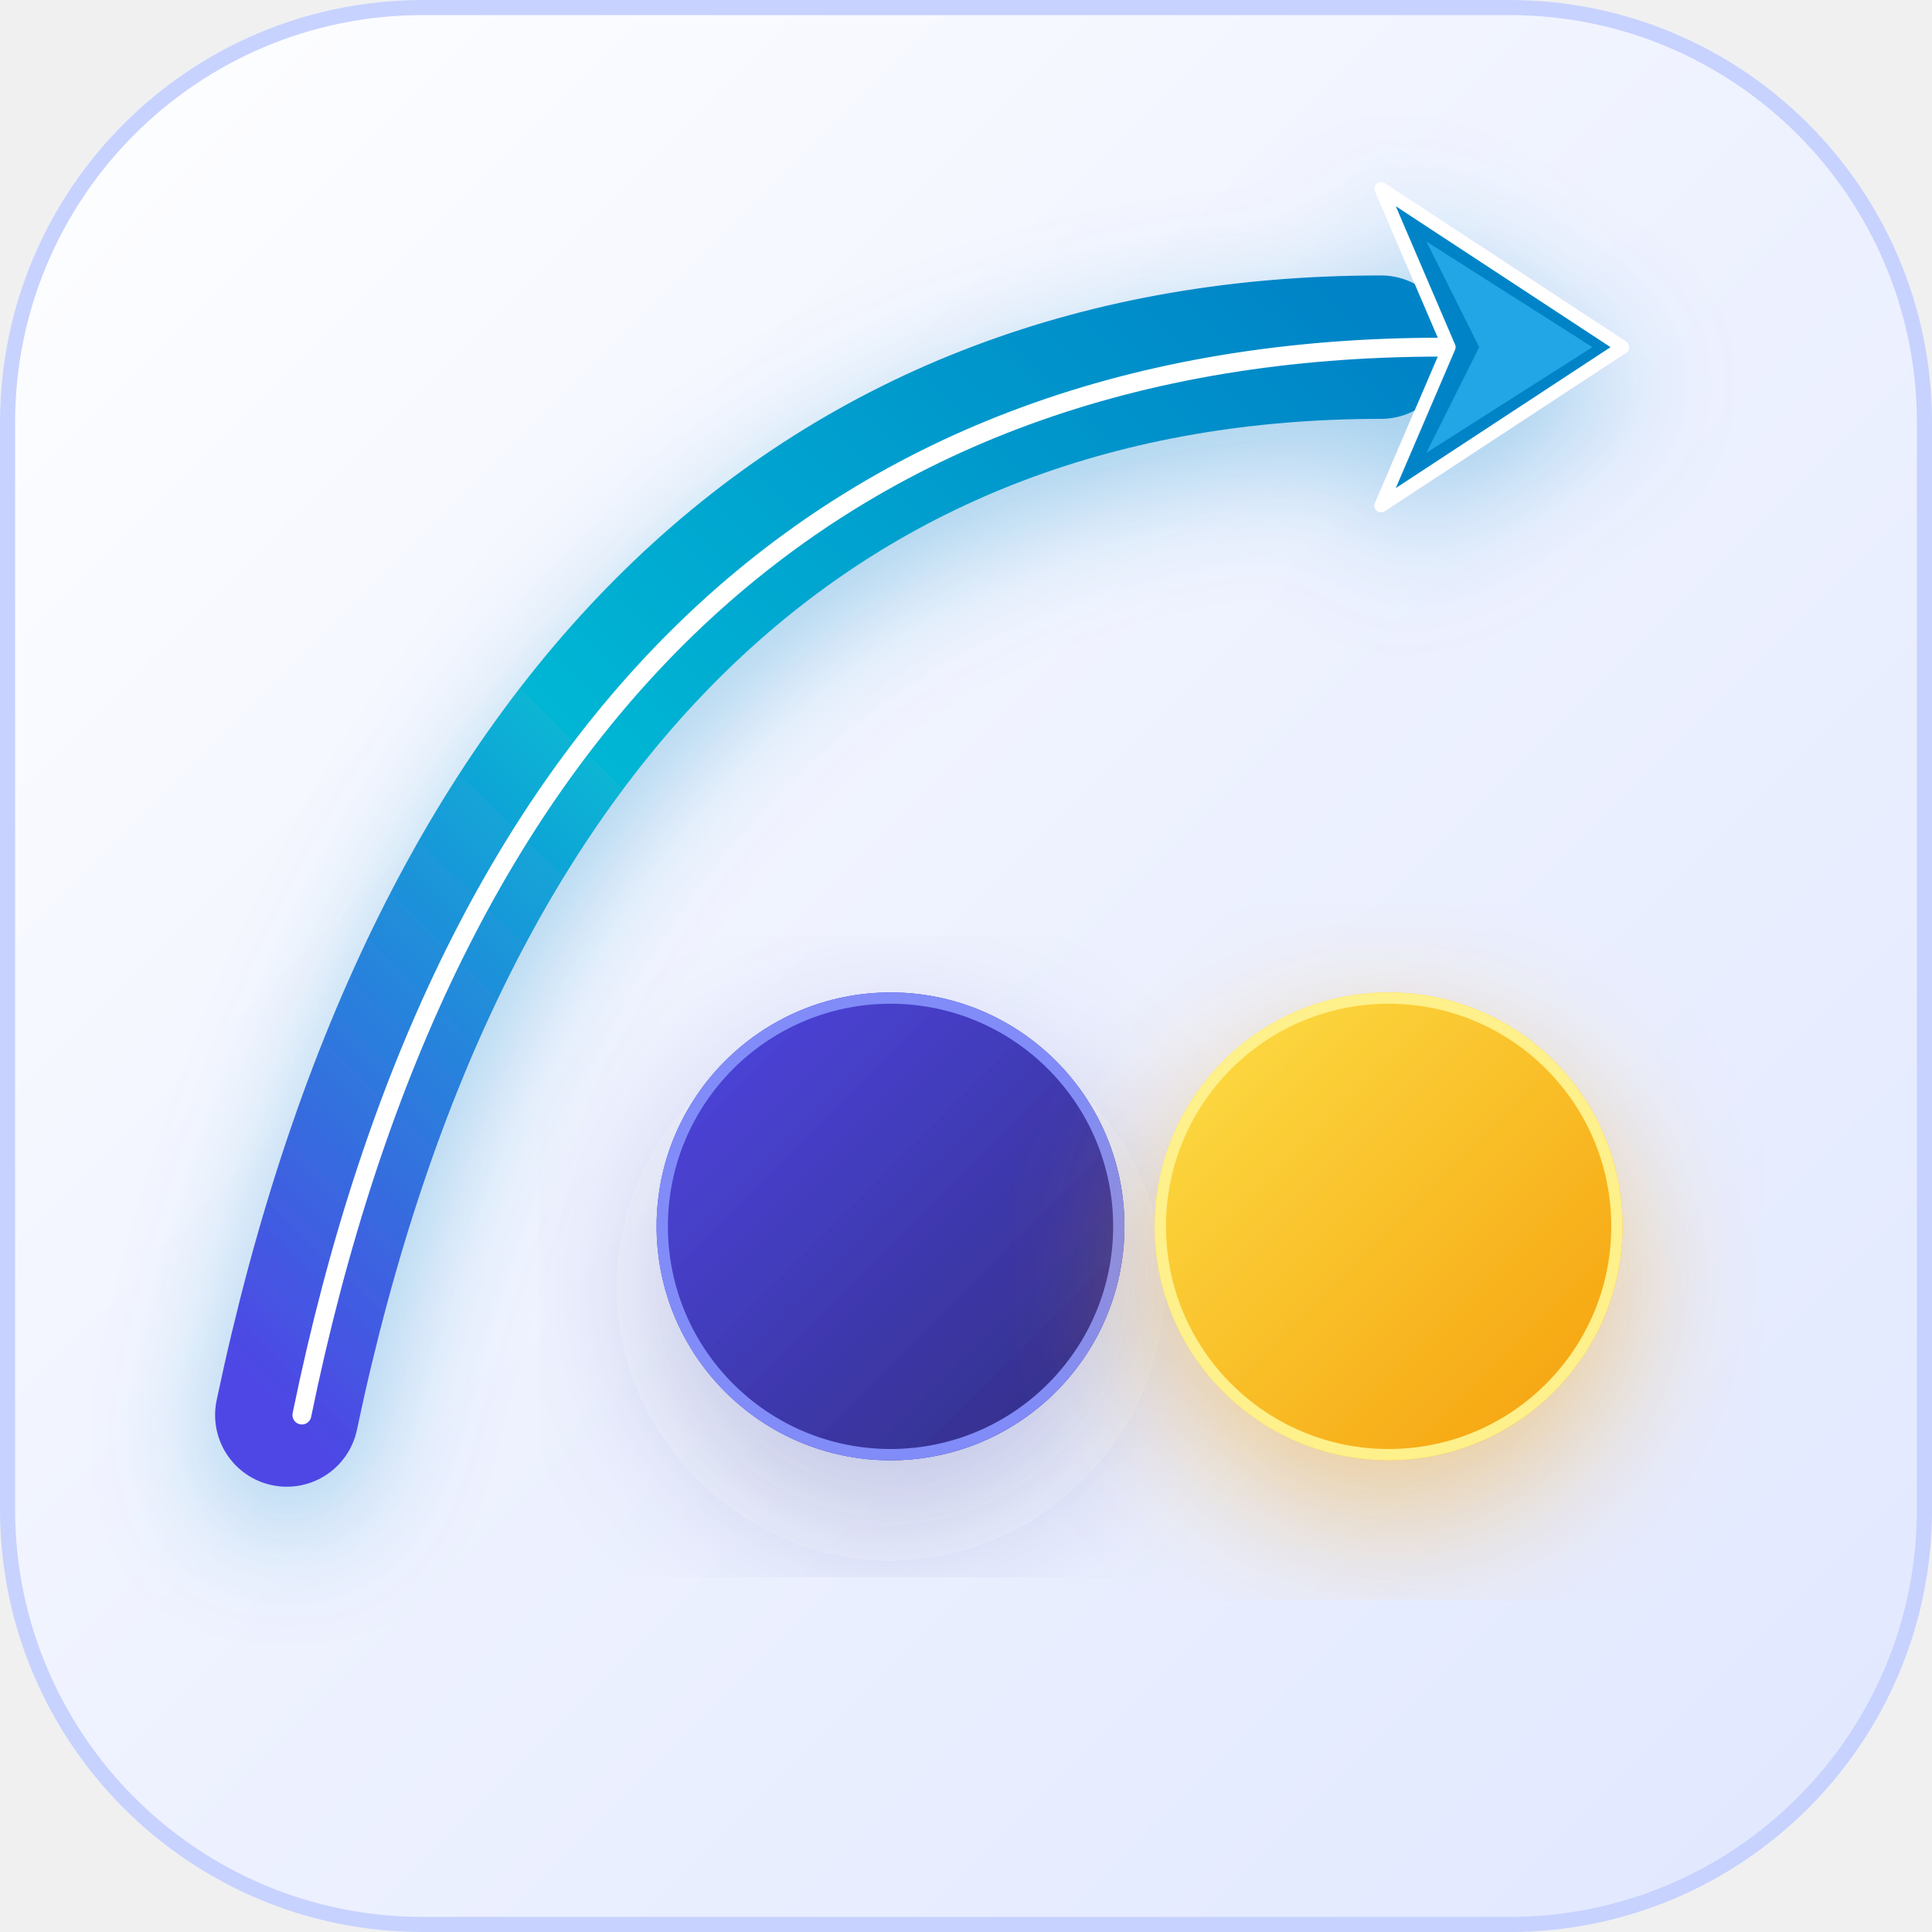
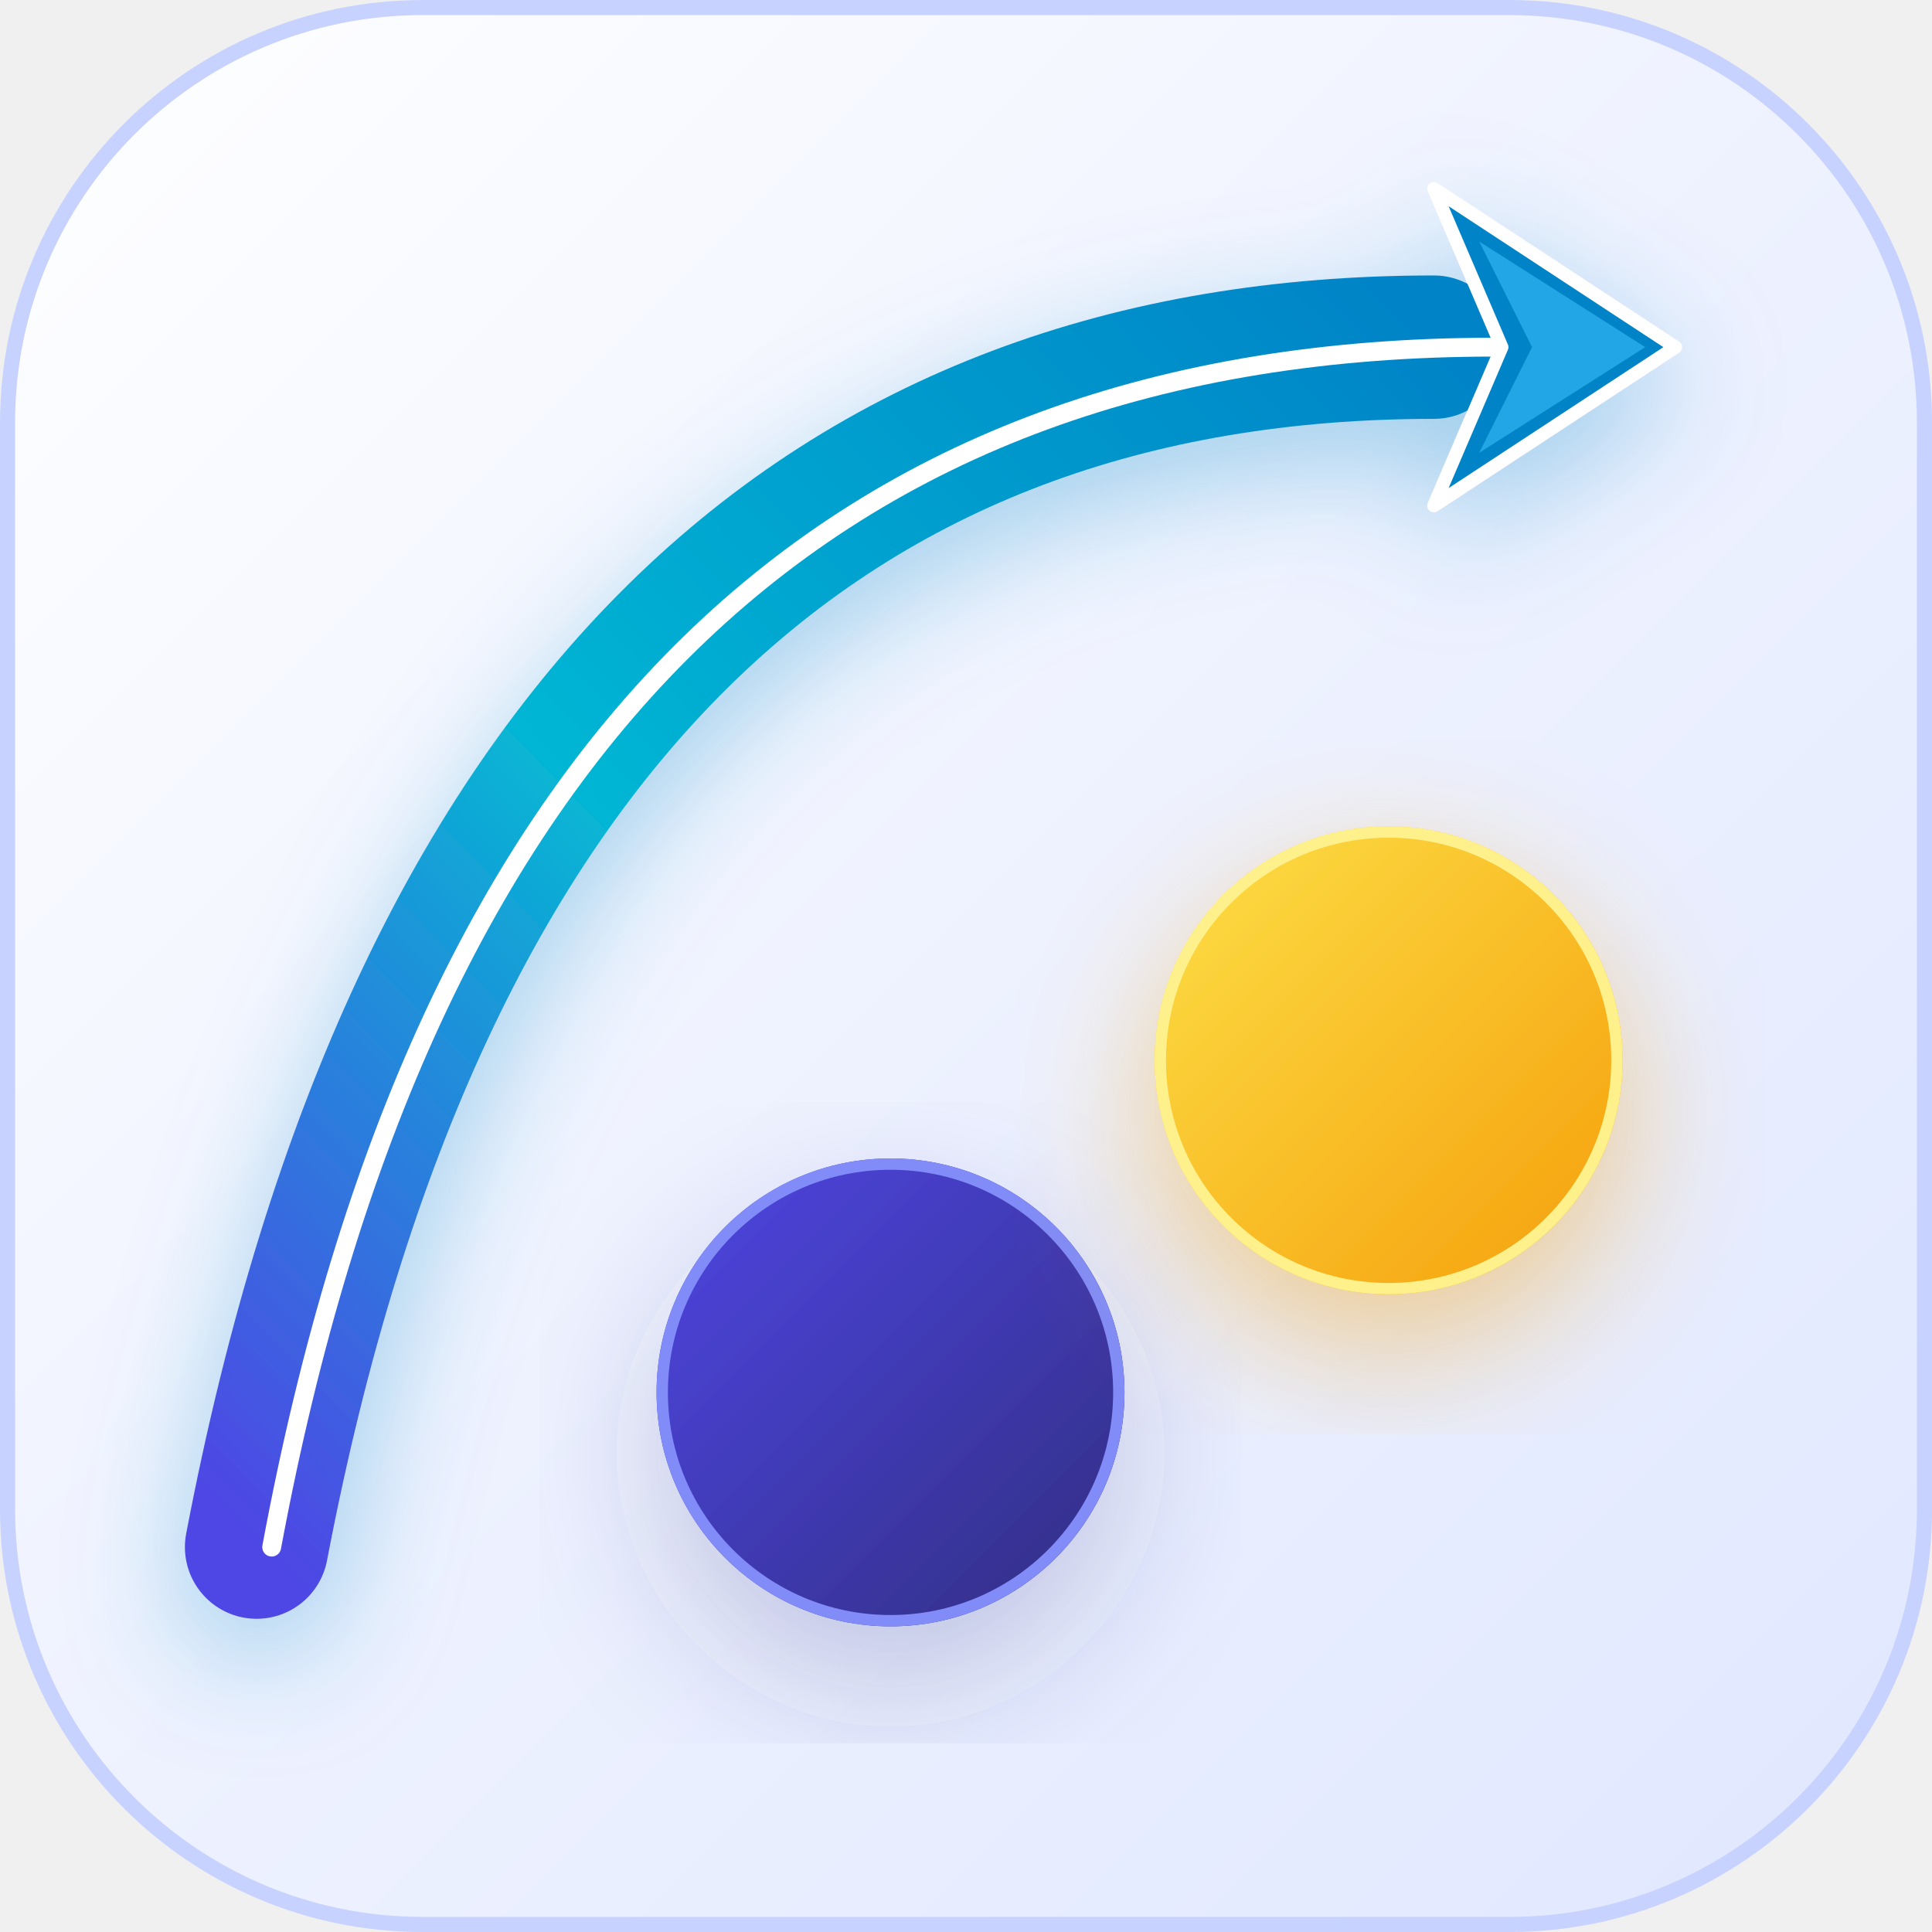
<svg xmlns="http://www.w3.org/2000/svg" width="512" height="512" viewBox="0 0 512 512" fill="none">
  <defs>
    <linearGradient id="bg" x1="0%" y1="0%" x2="100%" y2="100%">
      <stop offset="0%" stop-color="#FFFFFF" />
      <stop offset="50%" stop-color="#EEF2FF" />
      <stop offset="100%" stop-color="#E0E7FF" />
    </linearGradient>
    <linearGradient id="arc" x1="0%" y1="100%" x2="100%" y2="0%">
      <stop offset="0%" stop-color="#4F46E5" />
      <stop offset="45%" stop-color="#06B6D4" />
      <stop offset="100%" stop-color="#0284C7" />
    </linearGradient>
    <linearGradient id="circle_blue" x1="0%" y1="0%" x2="100%" y2="100%">
      <stop offset="0%" stop-color="#4F46E5" />
      <stop offset="100%" stop-color="#312E81" />
    </linearGradient>
    <linearGradient id="circle_gold" x1="0%" y1="0%" x2="100%" y2="100%">
      <stop offset="0%" stop-color="#FDE047" />
      <stop offset="100%" stop-color="#F59E0B" />
    </linearGradient>
    <filter id="shadow_circles" x="-25%" y="-25%" width="150%" height="150%">
      <feDropShadow dx="0" dy="16" stdDeviation="20" flood-color="#312E81" flood-opacity="0.22" />
    </filter>
    <filter id="gold_glow" x="-30%" y="-30%" width="160%" height="160%">
      <feDropShadow dx="0" dy="14" stdDeviation="20" flood-color="#F59E0B" flood-opacity="0.45" />
    </filter>
    <filter id="arc_shadow" x="-20%" y="-20%" width="140%" height="140%">
      <feDropShadow dx="0" dy="10" stdDeviation="16" flood-color="#0284C7" flood-opacity="0.35" />
    </filter>
  </defs>
  <rect width="512" height="512" rx="112" fill="url(#bg)" />
  <rect x="2" y="2" width="508" height="508" rx="110" fill="none" stroke="#C7D2FE" stroke-width="4" />
  <g filter="url(#shadow_circles)">
-     <circle cx="236" cy="325" r="62" fill="url(#circle_blue)" />
-     <circle cx="236" cy="325" r="60.5" fill="none" stroke="#818CF8" stroke-width="3" />
+     <circle cx="236" cy="369" r="62" fill="url(#circle_blue)" />
+     <circle cx="236" cy="369" r="60.5" fill="none" stroke="#818CF8" stroke-width="3" />
  </g>
  <g filter="url(#gold_glow)">
-     <circle cx="368" cy="325" r="62" fill="url(#circle_gold)" />
-     <circle cx="368" cy="325" r="60.5" fill="none" stroke="#FEF08A" stroke-width="3" />
+     <circle cx="368" cy="281" r="62" fill="url(#circle_gold)" />
+     <circle cx="368" cy="281" r="60.5" fill="none" stroke="#FEF08A" stroke-width="3" />
  </g>
  <g filter="url(#arc_shadow)">
-     <path d="M 76 375 C 116 185, 220 92, 366 92" fill="none" stroke="url(#arc)" stroke-width="38" stroke-linecap="round" />
-     <path d="M 80 375 C 118 190, 220 92, 382 92" fill="none" stroke="#FFFFFF" stroke-width="5" stroke-linecap="round" />
-     <path d="M 430 92 L 366 50 L 384 92 L 366 134 Z" fill="#0284C7" stroke="#FFFFFF" stroke-width="3.5" stroke-linejoin="round" />
-     <path d="M 422 92 L 378 64 L 392 92 L 378 120 Z" fill="#38BDF8" fill-opacity="0.6" />
+     <path d="M 68 410 C 110 190, 220 92, 380 92" fill="none" stroke="url(#arc)" stroke-width="38" stroke-linecap="round" />
+     <path d="M 72 410 C 112 195, 220 92, 396 92" fill="none" stroke="#FFFFFF" stroke-width="5" stroke-linecap="round" />
+     <path d="M 444 92 L 380 50 L 398 92 L 380 134 Z" fill="#0284C7" stroke="#FFFFFF" stroke-width="3.5" stroke-linejoin="round" />
+     <path d="M 436 92 L 392 64 L 406 92 L 392 120 Z" fill="#38BDF8" fill-opacity="0.6" />
  </g>
</svg>
